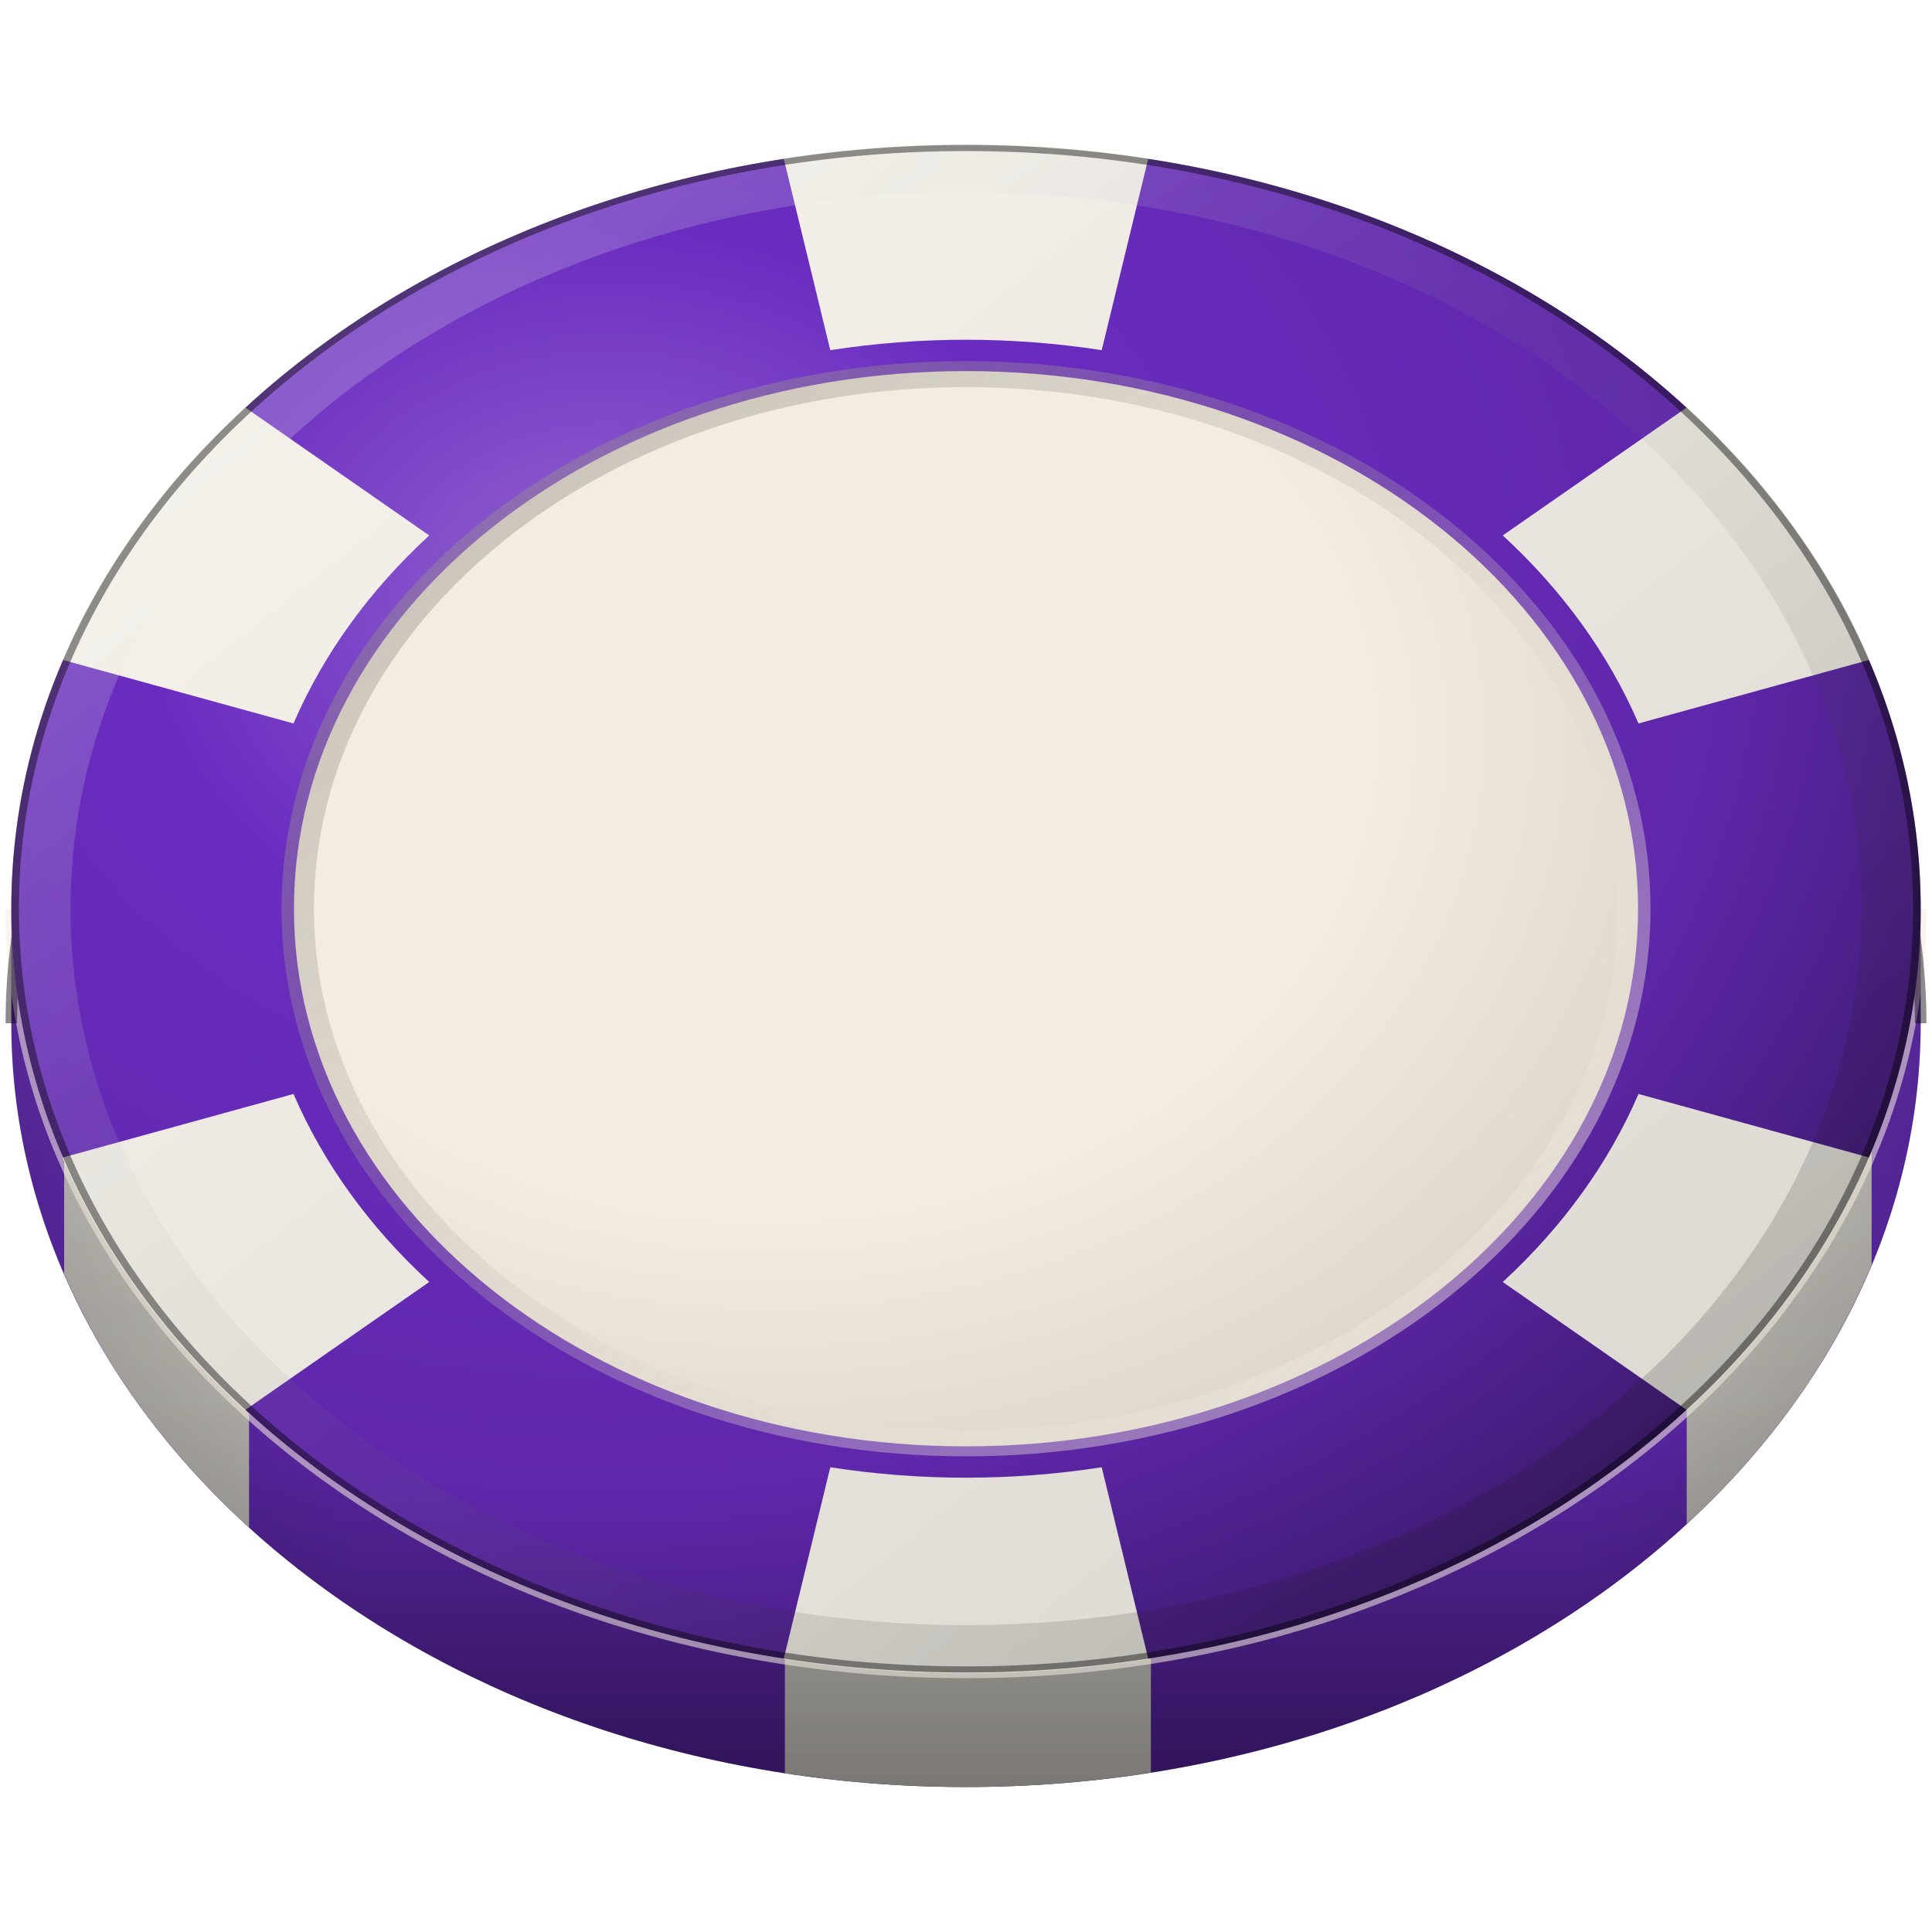
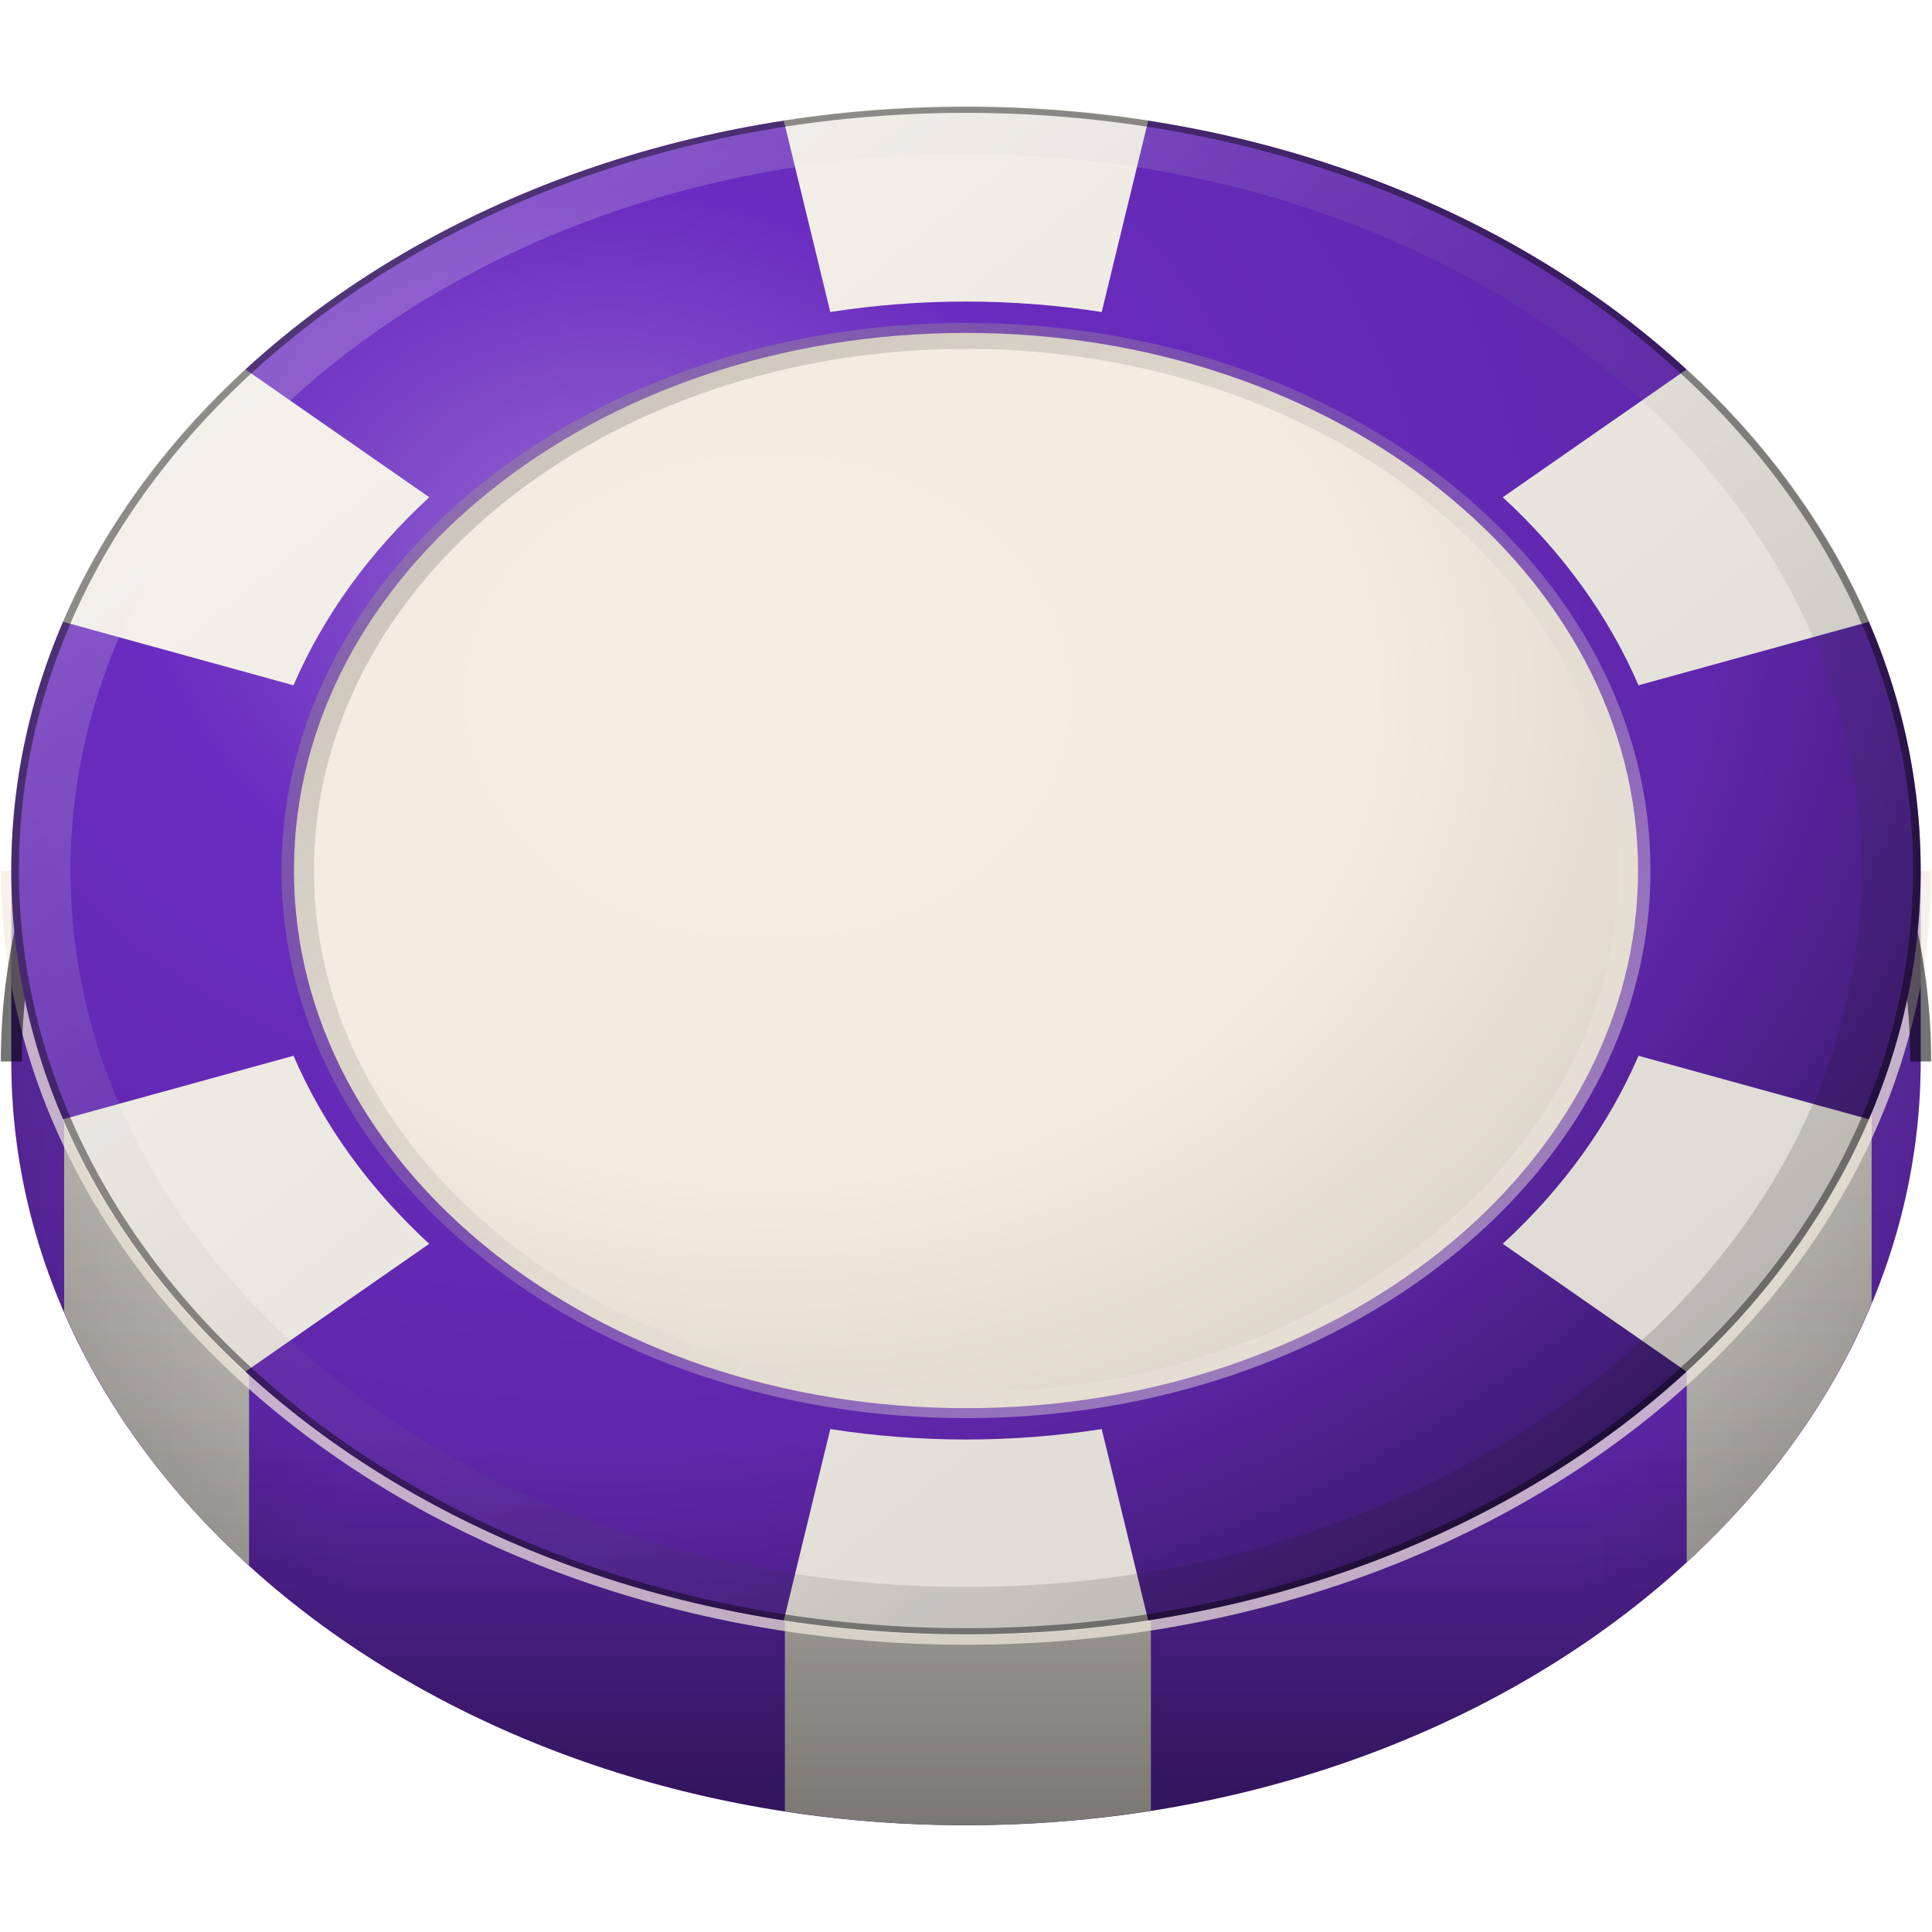
<svg xmlns="http://www.w3.org/2000/svg" width="1024" height="1024" viewBox="0 0 1024 1024">
  <defs>
    <radialGradient id="body" gradientUnits="userSpaceOnUse" cx="322.0" cy="307.0" r="819.7">
      <stop offset="0.000" stop-color="#9366d1" />
      <stop offset="0.300" stop-color="#6a2cc0" />
      <stop offset="0.720" stop-color="#5f27ab" />
      <stop offset="1.000" stop-color="#391868" />
    </radialGradient>
    <radialGradient id="inlay" gradientUnits="userSpaceOnUse" cx="407.0" cy="397.0" r="581.9">
      <stop offset="0.000" stop-color="#f5ede1" />
      <stop offset="0.550" stop-color="#f4ece0" />
      <stop offset="1.000" stop-color="#d6cfc4" />
    </radialGradient>
    <linearGradient id="ins" gradientUnits="userSpaceOnUse" x1="6.0" y1="6.0" x2="1018.0" y2="1018.0">
      <stop offset="0.000" stop-color="#fbf7f0" stop-opacity="1.00" />
      <stop offset="1.000" stop-color="#d8d5ce" stop-opacity="1.00" />
    </linearGradient>
    <linearGradient id="sheen" gradientUnits="userSpaceOnUse" x1="6.0" y1="6.0" x2="1018.0" y2="1018.0">
      <stop offset="0.000" stop-color="#ffffff" stop-opacity="0.30" />
      <stop offset="0.450" stop-color="#ffffff" stop-opacity="0.05" />
      <stop offset="1.000" stop-color="#ffffff" stop-opacity="0.00" />
    </linearGradient>
    <linearGradient id="shade" gradientUnits="userSpaceOnUse" x1="6.0" y1="6.0" x2="1018.0" y2="1018.0">
      <stop offset="0.000" stop-color="#000000" stop-opacity="0.00" />
      <stop offset="0.550" stop-color="#000000" stop-opacity="0.05" />
      <stop offset="1.000" stop-color="#000000" stop-opacity="0.22" />
    </linearGradient>
    <linearGradient id="stepdark" gradientUnits="userSpaceOnUse" x1="6.0" y1="6.0" x2="1018.0" y2="1018.0">
      <stop offset="0.000" stop-color="#88837c" stop-opacity="0.62" />
      <stop offset="0.550" stop-color="#88837c" stop-opacity="0.10" />
      <stop offset="1.000" stop-color="#88837c" stop-opacity="0.00" />
    </linearGradient>
    <linearGradient id="steplight" gradientUnits="userSpaceOnUse" x1="6.0" y1="6.0" x2="1018.0" y2="1018.0">
      <stop offset="0.000" stop-color="#f6efe4" stop-opacity="0.00" />
      <stop offset="0.450" stop-color="#f6efe4" stop-opacity="0.10" />
      <stop offset="1.000" stop-color="#f6efe4" stop-opacity="0.70" />
    </linearGradient>
-     <linearGradient id="oblband" gradientUnits="userSpaceOnUse" x1="512.0" y1="481.6" x2="512.0" y2="947.2">
+     <linearGradient id="oblband" gradientUnits="userSpaceOnUse" x1="512.0" y1="461.4" x2="512.0" y2="967.4">
      <stop offset="0.000" stop-color="#7136c3" stop-opacity="1.00" />
      <stop offset="0.550" stop-color="#6a2cc0" stop-opacity="1.00" />
      <stop offset="1.000" stop-color="#401b74" stop-opacity="1.00" />
    </linearGradient>
-     <linearGradient id="oblins" gradientUnits="userSpaceOnUse" x1="512.0" y1="481.6" x2="512.0" y2="947.2">
+     <linearGradient id="oblins" gradientUnits="userSpaceOnUse" x1="512.0" y1="461.4" x2="512.0" y2="967.4">
      <stop offset="0.000" stop-color="#fbf7ef" stop-opacity="1.00" />
      <stop offset="1.000" stop-color="#a29f9a" stop-opacity="1.00" />
    </linearGradient>
-     <linearGradient id="oblshade" gradientUnits="userSpaceOnUse" x1="512.0" y1="481.6" x2="512.0" y2="947.2">
+     <linearGradient id="oblshade" gradientUnits="userSpaceOnUse" x1="512.0" y1="461.4" x2="512.0" y2="967.4">
      <stop offset="0.000" stop-color="#000000" stop-opacity="0.00" />
      <stop offset="0.550" stop-color="#000000" stop-opacity="0.06" />
      <stop offset="1.000" stop-color="#000000" stop-opacity="0.22" />
    </linearGradient>
    <linearGradient id="oblside" gradientUnits="userSpaceOnUse" x1="6.0" y1="512.0" x2="1018.0" y2="512.0">
      <stop offset="0.000" stop-color="#000000" stop-opacity="0.22" />
      <stop offset="0.180" stop-color="#000000" stop-opacity="0.03" />
      <stop offset="0.820" stop-color="#000000" stop-opacity="0.03" />
      <stop offset="1.000" stop-color="#000000" stop-opacity="0.22" />
    </linearGradient>
  </defs>
-   <path d="M 6.00 481.64 A 506.00 404.80 0 0 0 1018.00 481.64 L 1018.00 542.36 A 506.00 404.80 0 0 1 6.00 542.36 Z" fill="url(#oblband)" />
-   <path d="M 34.00 614.43 A 506.00 404.80 0 0 0 132.00 748.94 L 132.00 809.66 A 506.00 404.80 0 0 1 34.00 675.15 Z" fill="url(#oblins)" />
-   <path d="M 416.00 879.09 A 506.00 404.80 0 0 0 610.00 878.78 L 610.00 939.50 A 506.00 404.80 0 0 1 416.00 939.81 Z" fill="url(#oblins)" />
-   <path d="M 894.00 747.11 A 506.00 404.80 0 0 0 992.00 609.73 L 992.00 670.45 A 506.00 404.80 0 0 1 894.00 807.83 Z" fill="url(#oblins)" />
-   <path d="M 6.00 481.64 A 506.00 404.80 0 0 0 1018.00 481.64 L 1018.00 542.36 A 506.00 404.80 0 0 1 6.00 542.36 Z" fill="url(#oblshade)" />
-   <path d="M 6.00 481.64 A 506.00 404.80 0 0 0 1018.00 481.64 L 1018.00 542.36 A 506.00 404.80 0 0 1 6.00 542.36 Z" fill="url(#oblside)" />
-   <path d="M 6.00 481.64 A 506.00 404.80 0 0 0 1018.00 481.64" fill="none" stroke="#f4ece0" stroke-opacity="0.55" stroke-width="6.1" />
-   <path d="M 1018.00 542.36 A 506.00 404.80 0 0 0 6.00 542.36" fill="none" stroke="#000000" stroke-opacity="0.45" stroke-width="6.1" />
-   <g transform="translate(0 72.04) scale(1 0.8)">
+   <path d="M 6.00 461.40 A 506.00 404.80 0 0 0 1018.00 461.40 L 1018.00 562.60 A 506.00 404.80 0 0 1 6.00 562.60 Z" fill="url(#oblband)" />
+   <path d="M 34.00 594.19 A 506.00 404.80 0 0 0 132.00 728.70 L 132.00 829.90 A 506.00 404.80 0 0 1 34.00 695.39 Z" fill="url(#oblins)" />
+   <path d="M 416.00 858.85 A 506.00 404.80 0 0 0 610.00 858.54 L 610.00 959.74 A 506.00 404.80 0 0 1 416.00 960.05 Z" fill="url(#oblins)" />
+   <path d="M 894.00 726.87 A 506.00 404.80 0 0 0 992.00 589.49 L 992.00 690.69 A 506.00 404.80 0 0 1 894.00 828.07 Z" fill="url(#oblins)" />
+   <path d="M 6.00 461.40 A 506.00 404.80 0 0 0 1018.00 461.40 L 1018.00 562.60 A 506.00 404.80 0 0 1 6.00 562.60 Z" fill="url(#oblshade)" />
+   <path d="M 6.00 461.40 A 506.00 404.80 0 0 0 1018.00 461.40 L 1018.00 562.60 A 506.00 404.80 0 0 1 6.00 562.60 Z" fill="url(#oblside)" />
+   <path d="M 6.00 461.40 A 506.00 404.80 0 0 0 1018.00 461.40" fill="none" stroke="#f4ece0" stroke-opacity="0.70" stroke-width="11.1" />
+   <path d="M 1018.00 562.60 A 506.00 404.80 0 0 0 6.00 562.60" fill="none" stroke="#000000" stroke-opacity="0.55" stroke-width="11.1" />
+   <g transform="translate(0 51.80) scale(1 0.8)">
    <circle cx="512.0" cy="512.0" r="506.0" fill="url(#body)" />
    <path d="M 415.35 14.80 A 506.51 506.51 0 0 1 608.65 14.80 L 583.93 141.96 A 376.97 376.97 0 0 0 440.07 141.96 Z" fill="url(#ins)" />
    <path d="M 894.26 179.70 A 506.51 506.51 0 0 1 990.91 347.10 L 868.43 389.27 A 376.97 376.97 0 0 0 796.50 264.69 Z" fill="url(#ins)" />
    <path d="M 990.91 676.90 A 506.51 506.51 0 0 1 894.26 844.30 L 796.50 759.31 A 376.97 376.97 0 0 0 868.43 634.73 Z" fill="url(#ins)" />
    <path d="M 608.65 1009.20 A 506.51 506.51 0 0 1 415.35 1009.20 L 440.07 882.04 A 376.97 376.97 0 0 0 583.93 882.04 Z" fill="url(#ins)" />
    <path d="M 129.74 844.30 A 506.51 506.51 0 0 1 33.09 676.90 L 155.57 634.73 A 376.97 376.97 0 0 0 227.50 759.31 Z" fill="url(#ins)" />
    <path d="M 33.09 347.10 A 506.51 506.51 0 0 1 129.74 179.70 L 227.50 264.69 A 376.97 376.97 0 0 0 155.57 389.27 Z" fill="url(#ins)" />
    <circle cx="512.0" cy="512.0" r="356.2" fill="url(#inlay)" />
    <path d="M 874.80 512.00 A 362.80 362.80 0 1 1 149.20 512.00 A 362.80 362.80 0 1 1 874.80 512.00 Z M 857.60 512.00 A 345.60 345.60 0 1 1 166.40 512.00 A 345.60 345.60 0 1 1 857.60 512.00 Z" fill="url(#stepdark)" fill-rule="evenodd" />
    <path d="M 874.80 512.00 A 362.80 362.80 0 1 1 149.20 512.00 A 362.80 362.80 0 1 1 874.80 512.00 Z M 857.60 512.00 A 345.60 345.60 0 1 1 166.40 512.00 A 345.60 345.60 0 1 1 857.60 512.00 Z" fill="url(#steplight)" fill-rule="evenodd" />
    <path d="M 1018.00 512.00 A 506.00 506.00 0 1 1 6.00 512.00 A 506.00 506.00 0 1 1 1018.00 512.00 Z M 986.63 512.00 A 474.63 474.63 0 1 1 37.37 512.00 A 474.63 474.63 0 1 1 986.63 512.00 Z" fill="url(#sheen)" fill-rule="evenodd" />
    <path d="M 1018.00 512.00 A 506.00 506.00 0 1 1 6.00 512.00 A 506.00 506.00 0 1 1 1018.00 512.00 Z M 986.63 512.00 A 474.63 474.63 0 1 1 37.37 512.00 A 474.63 474.63 0 1 1 986.63 512.00 Z" fill="url(#shade)" fill-rule="evenodd" />
    <circle cx="512.0" cy="512.0" r="504.0" fill="none" stroke="#000000" stroke-opacity="0.42" stroke-width="4.05" />
  </g>
</svg>
